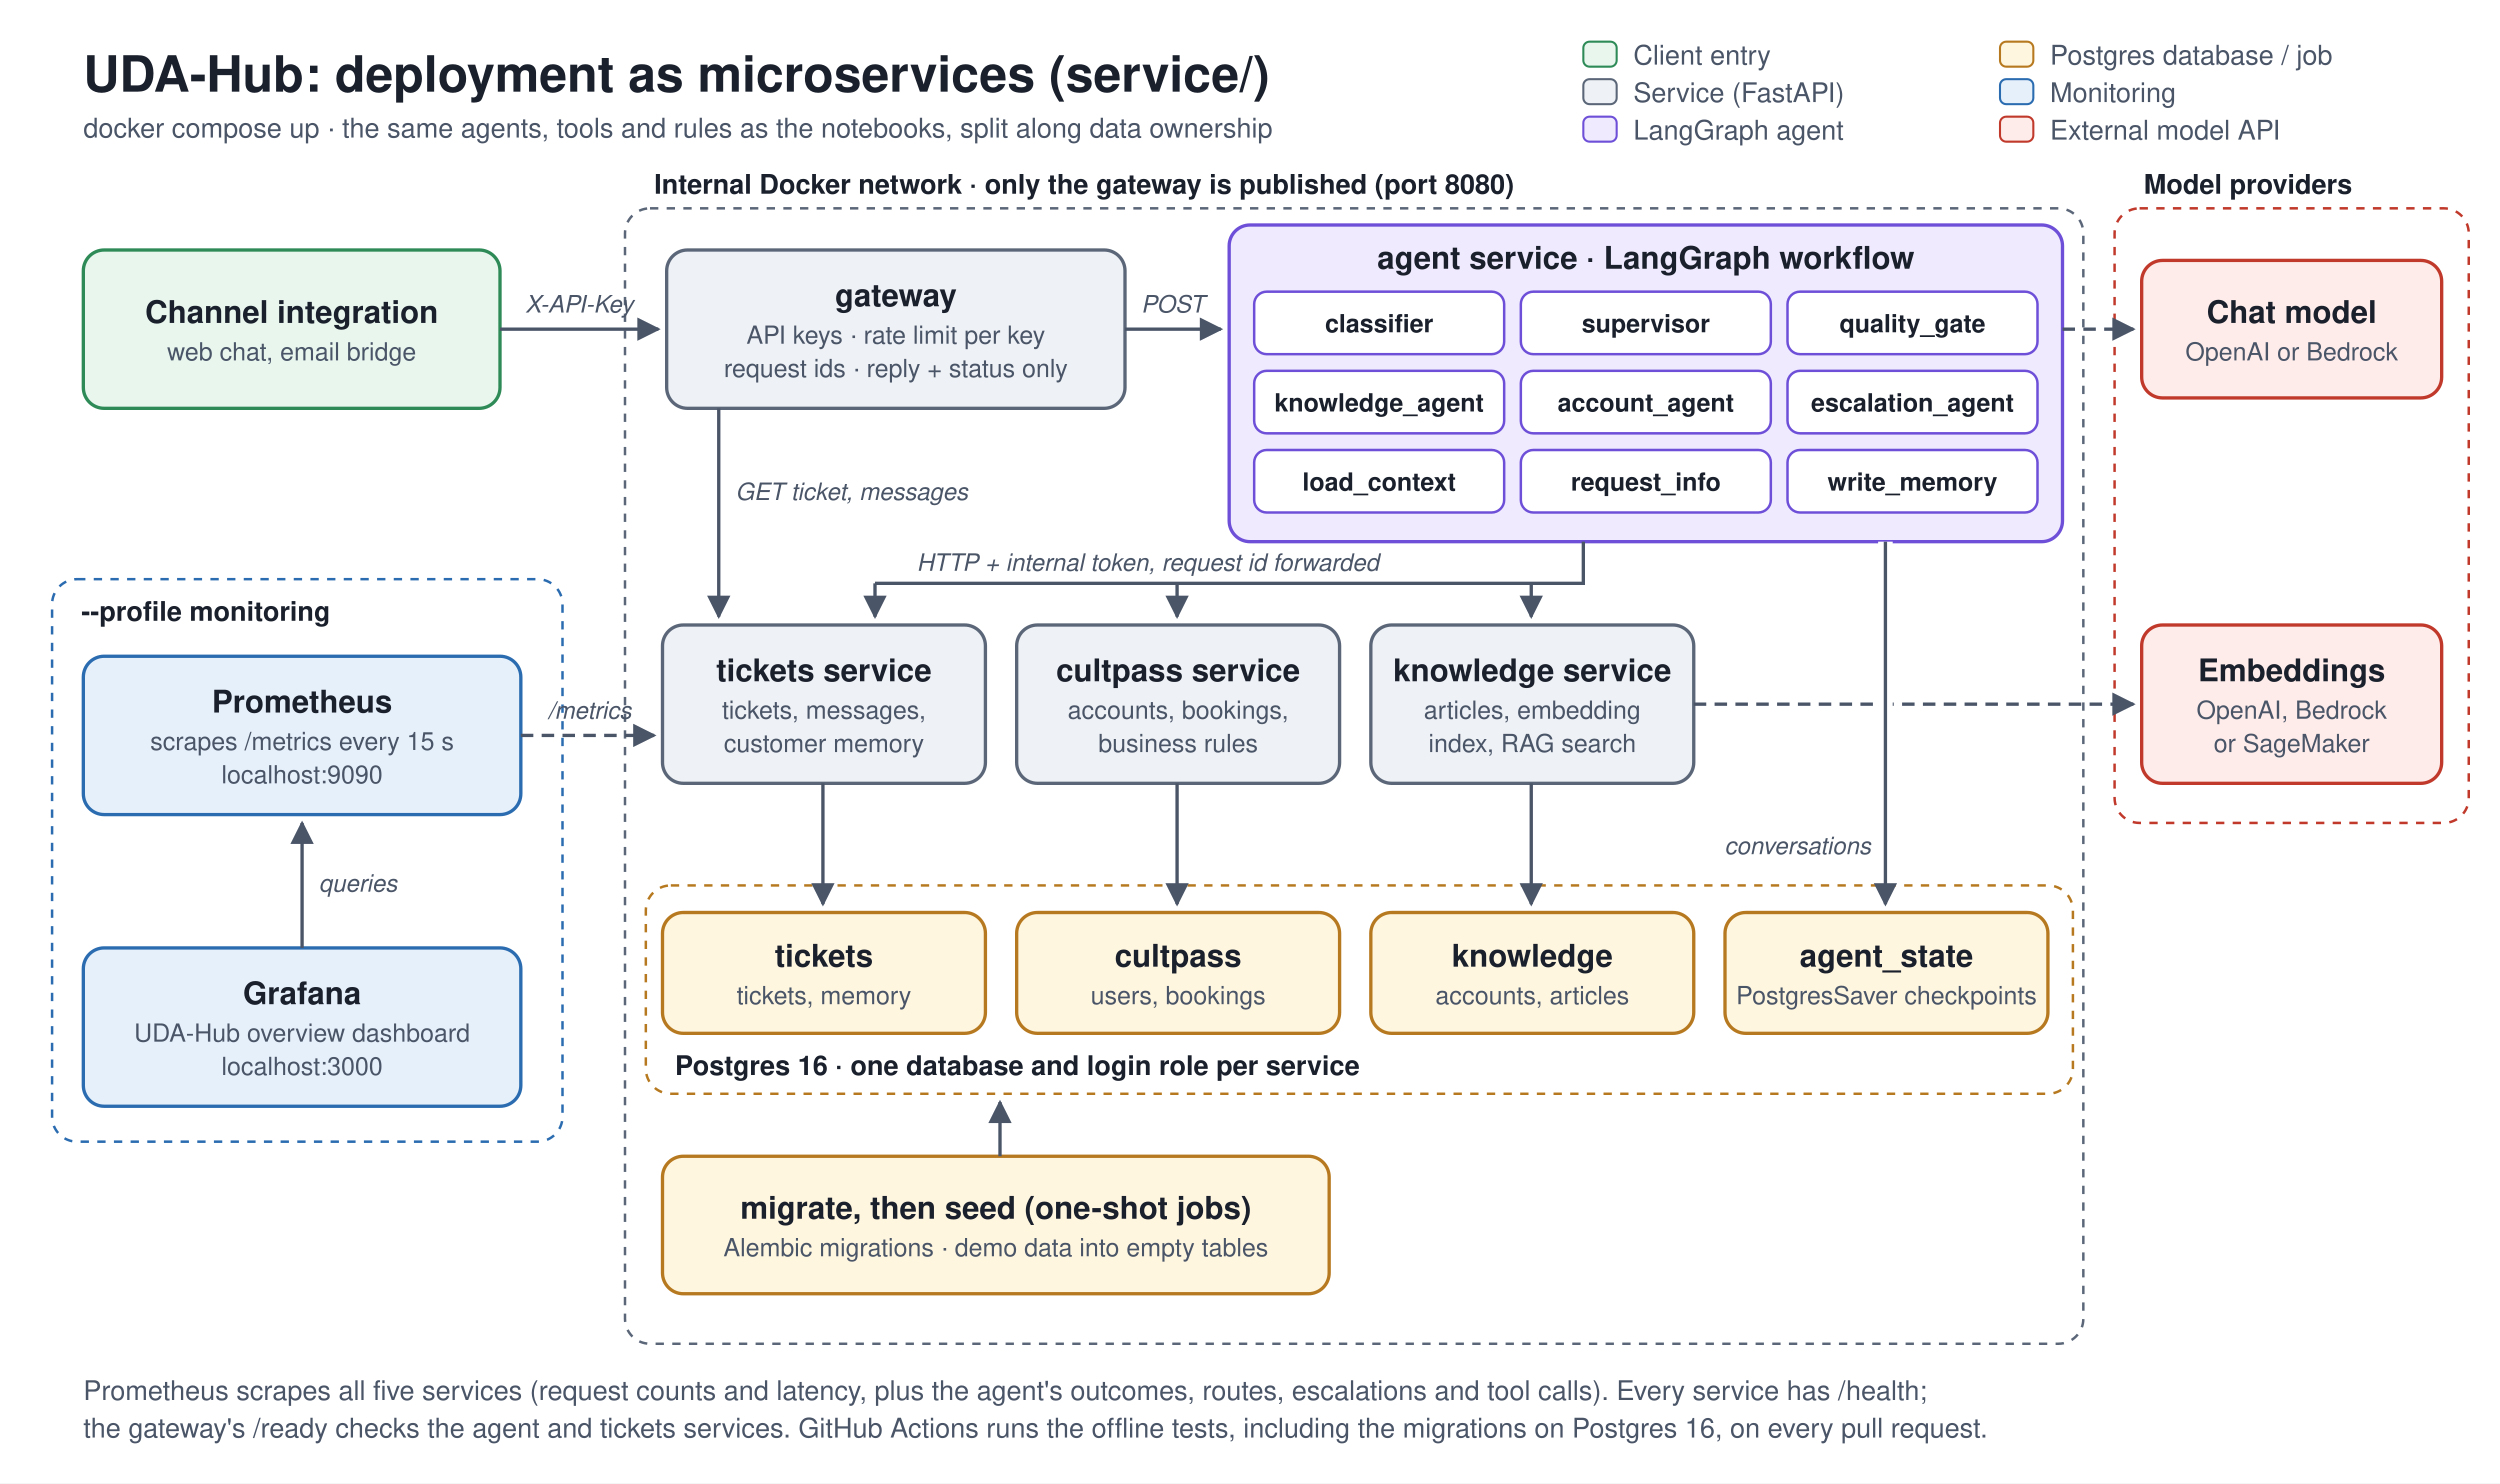
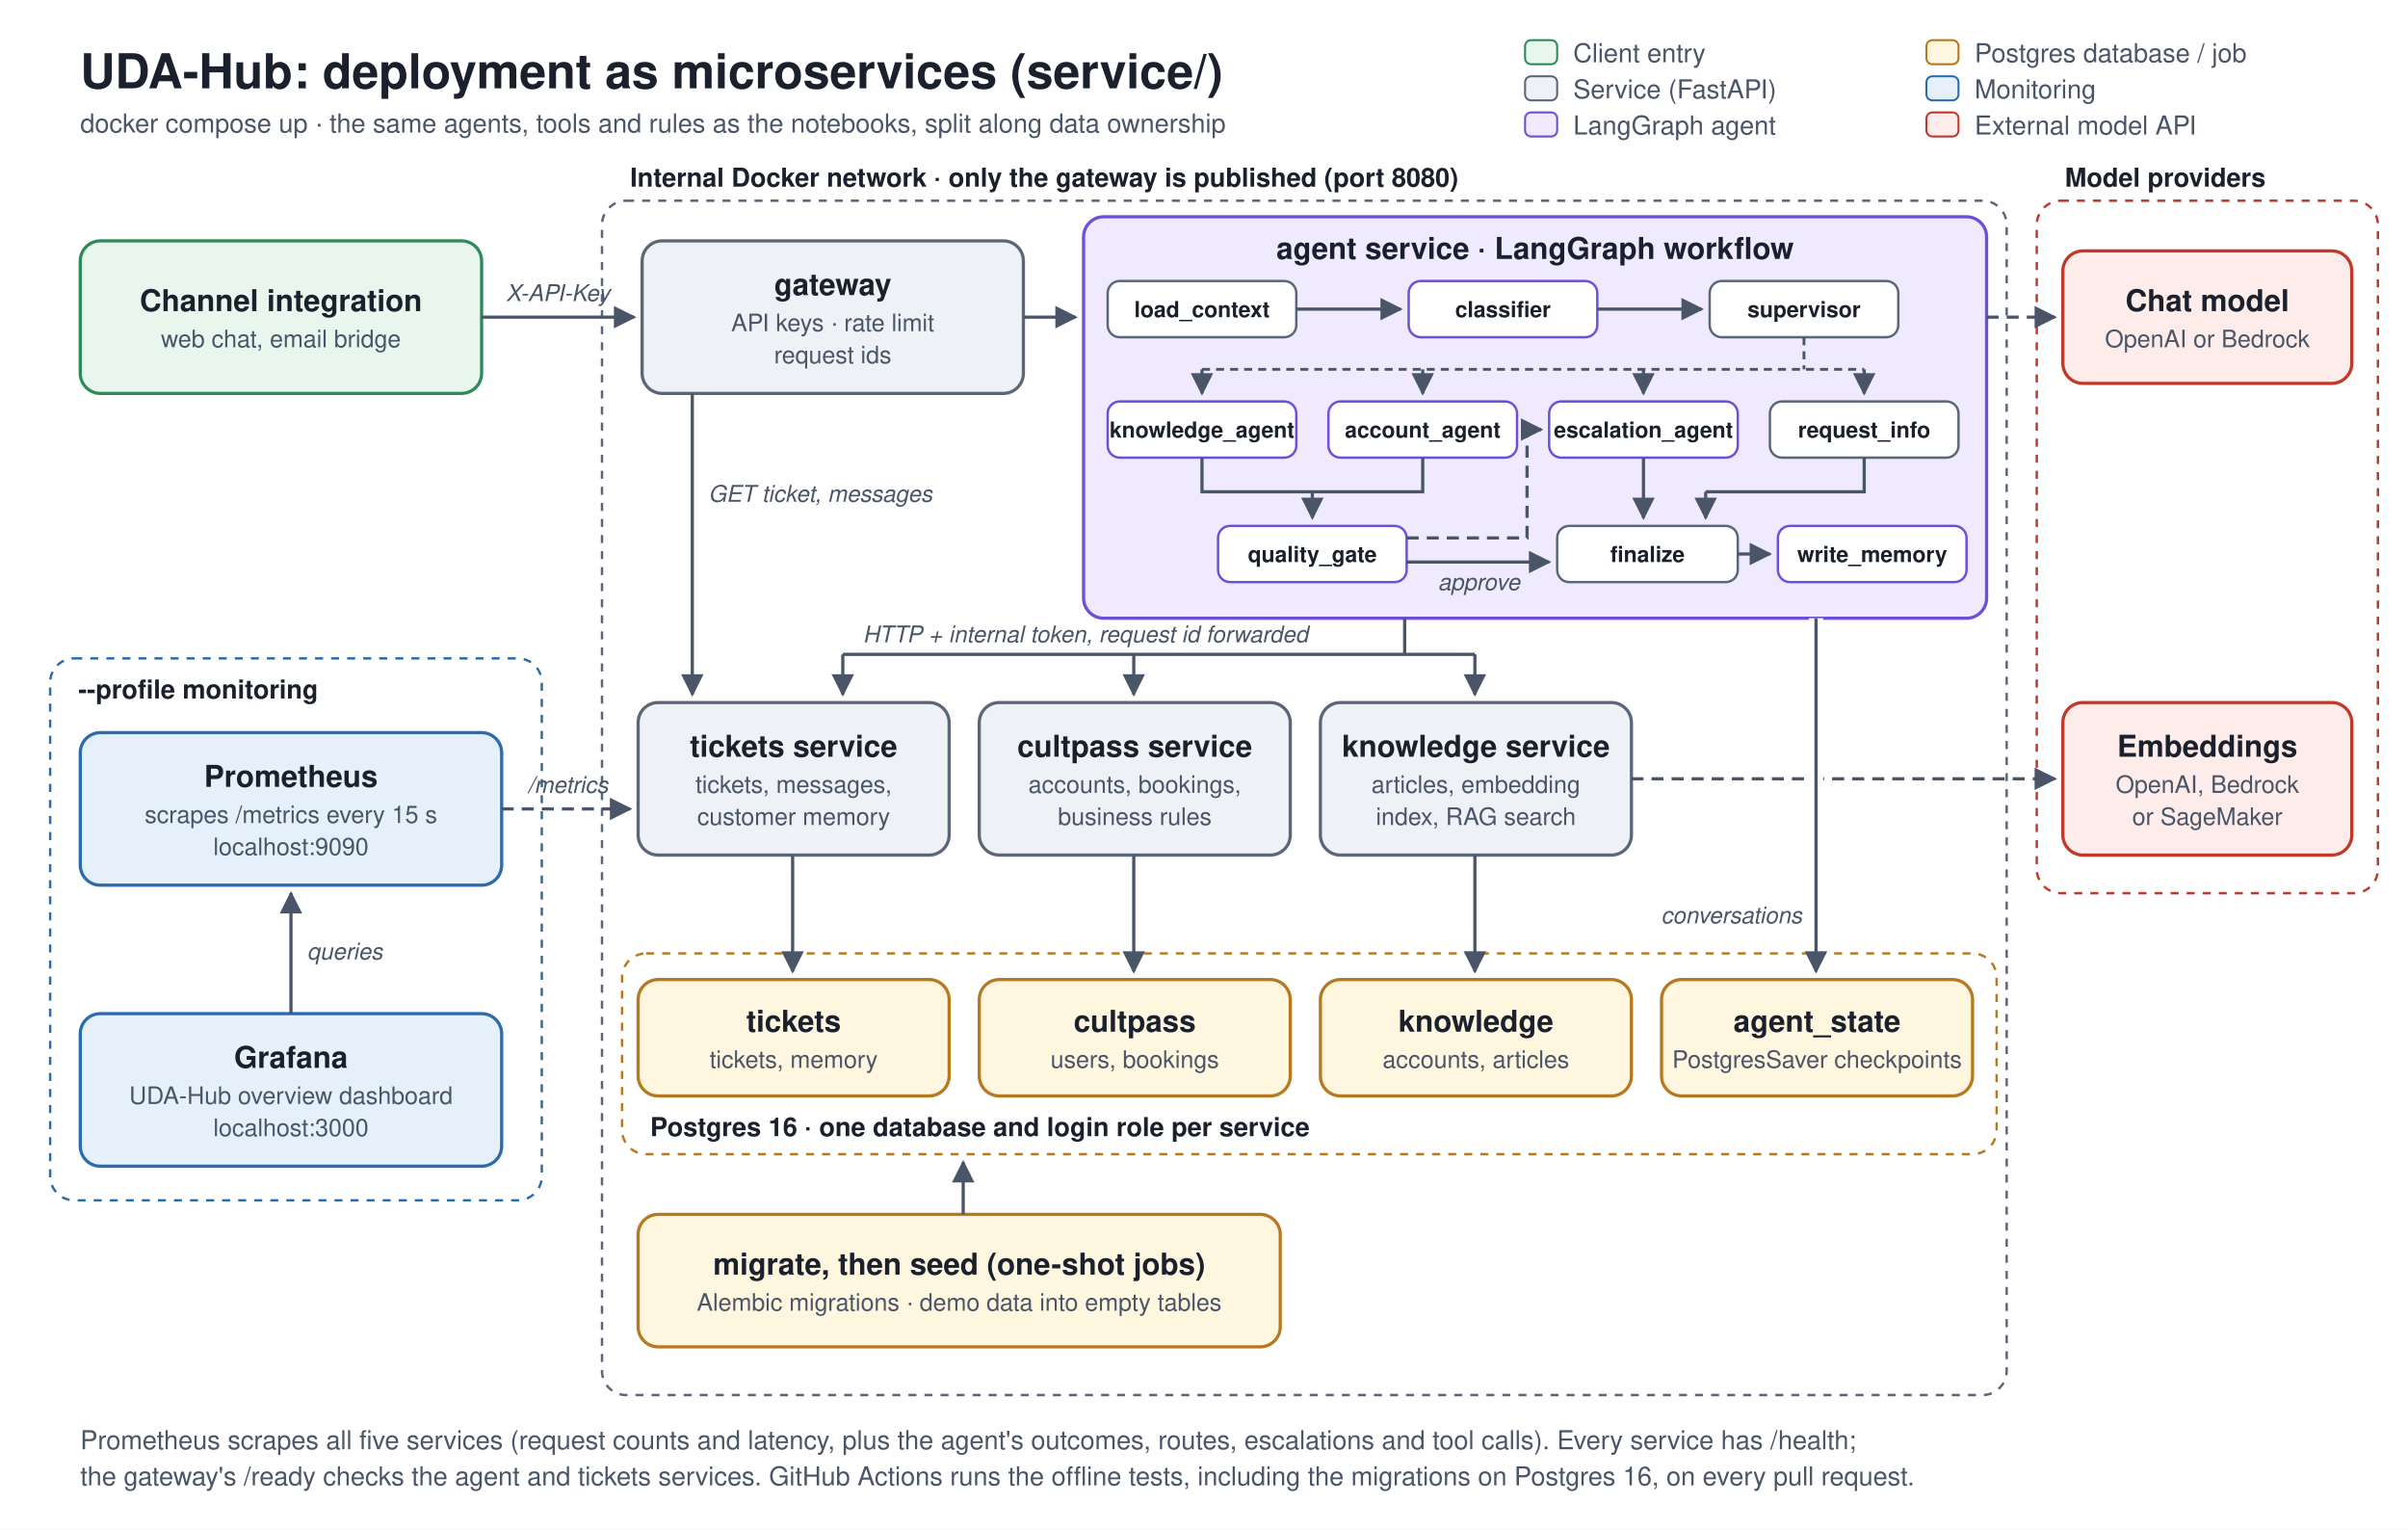
- <svg xmlns="http://www.w3.org/2000/svg" viewBox="0 0 1200 712" width="1200" height="712" font-family="-apple-system, Segoe UI, Helvetica, Arial, sans-serif">
+ <svg xmlns="http://www.w3.org/2000/svg" viewBox="0 0 1200 762" width="1200" height="762" font-family="-apple-system, Segoe UI, Helvetica, Arial, sans-serif">
  <defs>
    <marker id="arrow" viewBox="0 0 10 10" refX="9" refY="5" markerWidth="7" markerHeight="7" orient="auto-start-reverse">
      <path d="M0,0 L10,5 L0,10 z" fill="#4a5568" />
    </marker>
  </defs>
-   <style>.t{font-size:15px;font-weight:600;fill:#1a202c;text-anchor:middle}.s{font-size:12px;fill:#4a5568;text-anchor:middle}.l{font-size:11.5px;fill:#4a5568;font-style:italic}.h{font-size:24px;font-weight:700;fill:#1a202c}.sh{font-size:13px;fill:#4a5568}.ph{font-size:13px;font-weight:700;fill:#1a202c}</style>
-   <rect width="1200" height="712" fill="#ffffff" />
+   <style>.t{font-size:15px;font-weight:600;fill:#1a202c;text-anchor:middle}.s{font-size:12px;fill:#4a5568;text-anchor:middle}.l{font-size:11.5px;fill:#4a5568;font-style:italic}.h{font-size:24px;font-weight:700;fill:#1a202c}.sh{font-size:13px;fill:#4a5568}.ph{font-size:13px;font-weight:700;fill:#1a202c}.c{font-size:11px;font-weight:600;fill:#1a202c;text-anchor:middle}</style>
+   <rect width="1200" height="762" fill="#ffffff" />
  <text x="40" y="44" class="h">UDA-Hub: deployment as microservices (service/)</text>
  <text x="40" y="66" class="sh">docker compose up · the same agents, tools and rules as the notebooks, split along data ownership</text>
  <rect x="760" y="20" width="16" height="12" rx="3" fill="#e8f6ee" stroke="#2e8b57" />
  <text x="784" y="31" class="sh">Client entry</text>
  <rect x="760" y="38" width="16" height="12" rx="3" fill="#eef1f5" stroke="#5b6779" />
  <text x="784" y="49" class="sh">Service (FastAPI)</text>
  <rect x="760" y="56" width="16" height="12" rx="3" fill="#efeafe" stroke="#6d4fd8" />
  <text x="784" y="67" class="sh">LangGraph agent</text>
  <rect x="960" y="20" width="16" height="12" rx="3" fill="#fff6e0" stroke="#b7791f" />
  <text x="984" y="31" class="sh">Postgres database / job</text>
  <rect x="960" y="38" width="16" height="12" rx="3" fill="#e6f0fb" stroke="#2b6cb0" />
  <text x="984" y="49" class="sh">Monitoring</text>
  <rect x="960" y="56" width="16" height="12" rx="3" fill="#fdecea" stroke="#c0392b" />
  <text x="984" y="67" class="sh">External model API</text>
-   <rect x="300" y="100" width="700" height="545" rx="12" fill="none" stroke="#5b6779" stroke-width="1.2" stroke-dasharray="4 4" />
+   <rect x="300" y="100" width="700" height="595" rx="12" fill="none" stroke="#5b6779" stroke-width="1.2" stroke-dasharray="4 4" />
  <text x="314" y="93" class="ph">Internal Docker network · only the gateway is published (port 8080)</text>
-   <rect x="25" y="278" width="245" height="270" rx="12" fill="none" stroke="#2b6cb0" stroke-width="1.2" stroke-dasharray="4 4" />
-   <text x="39" y="298" class="ph">--profile monitoring</text>
-   <rect x="1015" y="100" width="170" height="295" rx="12" fill="none" stroke="#c0392b" stroke-width="1.2" stroke-dasharray="4 4" />
+   <rect x="25" y="328" width="245" height="270" rx="12" fill="none" stroke="#2b6cb0" stroke-width="1.2" stroke-dasharray="4 4" />
+   <text x="39" y="348" class="ph">--profile monitoring</text>
+   <rect x="1015" y="100" width="170" height="345" rx="12" fill="none" stroke="#c0392b" stroke-width="1.2" stroke-dasharray="4 4" />
  <text x="1029" y="93" class="ph">Model providers</text>
-   <rect x="310" y="425" width="685" height="100" rx="12" fill="none" stroke="#b7791f" stroke-width="1.2" stroke-dasharray="4 4" />
-   <text x="324" y="516" class="ph">Postgres 16 · one database and login role per service</text>
+   <rect x="310" y="475" width="685" height="100" rx="12" fill="none" stroke="#b7791f" stroke-width="1.2" stroke-dasharray="4 4" />
+   <text x="324" y="566" class="ph">Postgres 16 · one database and login role per service</text>
  <rect x="40" y="120" width="200" height="76" rx="10" fill="#e8f6ee" stroke="#2e8b57" stroke-width="1.6" />
  <text x="140.0" y="155.0" class="t">Channel integration</text>
  <text x="140.0" y="173.0" class="s">web chat, email bridge</text>
-   <rect x="320" y="120" width="220" height="76" rx="10" fill="#eef1f5" stroke="#5b6779" stroke-width="1.6" />
-   <text x="430.0" y="147.0" class="t">gateway</text>
-   <text x="430.0" y="165.0" class="s">API keys · rate limit per key</text>
-   <text x="430.0" y="181.0" class="s">request ids · reply + status only</text>
-   <rect x="590" y="108" width="400" height="152" rx="10" fill="#efeafe" stroke="#6d4fd8" stroke-width="1.6" />
-   <text x="790" y="129" class="t">agent service · LangGraph workflow</text>
-   <rect x="602" y="140" width="120" height="30" rx="6" fill="#ffffff" stroke="#6d4fd8" stroke-width="1.2" />
-   <text x="662" y="159.5" class="s" style="fill:#1a202c;font-weight:600">classifier</text>
-   <rect x="730" y="140" width="120" height="30" rx="6" fill="#ffffff" stroke="#6d4fd8" stroke-width="1.2" />
-   <text x="790" y="159.5" class="s" style="fill:#1a202c;font-weight:600">supervisor</text>
-   <rect x="858" y="140" width="120" height="30" rx="6" fill="#ffffff" stroke="#6d4fd8" stroke-width="1.2" />
-   <text x="918" y="159.5" class="s" style="fill:#1a202c;font-weight:600">quality_gate</text>
-   <rect x="602" y="178" width="120" height="30" rx="6" fill="#ffffff" stroke="#6d4fd8" stroke-width="1.2" />
-   <text x="662" y="197.5" class="s" style="fill:#1a202c;font-weight:600">knowledge_agent</text>
-   <rect x="730" y="178" width="120" height="30" rx="6" fill="#ffffff" stroke="#6d4fd8" stroke-width="1.2" />
-   <text x="790" y="197.5" class="s" style="fill:#1a202c;font-weight:600">account_agent</text>
-   <rect x="858" y="178" width="120" height="30" rx="6" fill="#ffffff" stroke="#6d4fd8" stroke-width="1.2" />
-   <text x="918" y="197.5" class="s" style="fill:#1a202c;font-weight:600">escalation_agent</text>
-   <rect x="602" y="216" width="120" height="30" rx="6" fill="#ffffff" stroke="#6d4fd8" stroke-width="1.2" />
-   <text x="662" y="235.5" class="s" style="fill:#1a202c;font-weight:600">load_context</text>
-   <rect x="730" y="216" width="120" height="30" rx="6" fill="#ffffff" stroke="#6d4fd8" stroke-width="1.2" />
-   <text x="790" y="235.5" class="s" style="fill:#1a202c;font-weight:600">request_info</text>
-   <rect x="858" y="216" width="120" height="30" rx="6" fill="#ffffff" stroke="#6d4fd8" stroke-width="1.2" />
-   <text x="918" y="235.5" class="s" style="fill:#1a202c;font-weight:600">write_memory</text>
+   <rect x="320" y="120" width="190" height="76" rx="10" fill="#eef1f5" stroke="#5b6779" stroke-width="1.6" />
+   <text x="415.0" y="147.0" class="t">gateway</text>
+   <text x="415.0" y="165.0" class="s">API keys · rate limit</text>
+   <text x="415.0" y="181.0" class="s">request ids</text>
+   <rect x="540" y="108" width="450" height="200" rx="10" fill="#efeafe" stroke="#6d4fd8" stroke-width="1.6" />
+   <text x="765" y="129" class="t">agent service · LangGraph workflow</text>
+   <rect x="552" y="140" width="94" height="28" rx="6" fill="#ffffff" stroke="#5b6779" stroke-width="1.2" />
+   <text x="599.0" y="158" class="c">load_context</text>
+   <rect x="702" y="140" width="94" height="28" rx="6" fill="#ffffff" stroke="#6d4fd8" stroke-width="1.2" />
+   <text x="749.0" y="158" class="c">classifier</text>
+   <rect x="852" y="140" width="94" height="28" rx="6" fill="#ffffff" stroke="#5b6779" stroke-width="1.2" />
+   <text x="899.0" y="158" class="c">supervisor</text>
+   <path d="M646 154 H698" fill="none" stroke="#4a5568" stroke-width="1.6" marker-end="url(#arrow)" />
+   <path d="M796 154 H848" fill="none" stroke="#4a5568" stroke-width="1.6" marker-end="url(#arrow)" />
+   <path d="M899 168 V184 M599 184 H929" fill="none" stroke="#4a5568" stroke-width="1.4" stroke-dasharray="4 3" />
+   <path d="M599 184 V196" fill="none" stroke="#4a5568" stroke-width="1.6" stroke-dasharray="6 4" marker-end="url(#arrow)" />
+   <path d="M709 184 V196" fill="none" stroke="#4a5568" stroke-width="1.6" stroke-dasharray="6 4" marker-end="url(#arrow)" />
+   <path d="M819 184 V196" fill="none" stroke="#4a5568" stroke-width="1.6" stroke-dasharray="6 4" marker-end="url(#arrow)" />
+   <path d="M929 184 V196" fill="none" stroke="#4a5568" stroke-width="1.6" stroke-dasharray="6 4" marker-end="url(#arrow)" />
+   <rect x="552" y="200" width="94" height="28" rx="6" fill="#ffffff" stroke="#6d4fd8" stroke-width="1.2" />
+   <text x="599.0" y="218" class="c">knowledge_agent</text>
+   <rect x="662" y="200" width="94" height="28" rx="6" fill="#ffffff" stroke="#6d4fd8" stroke-width="1.2" />
+   <text x="709.0" y="218" class="c">account_agent</text>
+   <rect x="772" y="200" width="94" height="28" rx="6" fill="#ffffff" stroke="#6d4fd8" stroke-width="1.2" />
+   <text x="819.0" y="218" class="c">escalation_agent</text>
+   <rect x="882" y="200" width="94" height="28" rx="6" fill="#ffffff" stroke="#5b6779" stroke-width="1.2" />
+   <text x="929.0" y="218" class="c">request_info</text>
+   <path d="M599 228 V245 H709 V228" fill="none" stroke="#4a5568" stroke-width="1.6" />
+   <path d="M654 245 V258" fill="none" stroke="#4a5568" stroke-width="1.6" marker-end="url(#arrow)" />
+   <rect x="607" y="262" width="94" height="28" rx="6" fill="#ffffff" stroke="#6d4fd8" stroke-width="1.2" />
+   <text x="654.0" y="280" class="c">quality_gate</text>
+   <rect x="776" y="262" width="90" height="28" rx="6" fill="#ffffff" stroke="#5b6779" stroke-width="1.2" />
+   <text x="821.0" y="280" class="c">finalize</text>
+   <rect x="886" y="262" width="94" height="28" rx="6" fill="#ffffff" stroke="#6d4fd8" stroke-width="1.2" />
+   <text x="933.0" y="280" class="c">write_memory</text>
+   <path d="M701 280 H772" fill="none" stroke="#4a5568" stroke-width="1.6" marker-end="url(#arrow)" />
+   <text x="737" y="294" class="l" text-anchor="middle">approve</text>
+   <path d="M701 268 H761 V214 H768" fill="none" stroke="#4a5568" stroke-width="1.6" stroke-dasharray="6 4" marker-end="url(#arrow)" />
+   <path d="M819 228 V258" fill="none" stroke="#4a5568" stroke-width="1.6" marker-end="url(#arrow)" />
+   <path d="M929 228 V245 H850" fill="none" stroke="#4a5568" stroke-width="1.6" />
+   <path d="M850 245 V258" fill="none" stroke="#4a5568" stroke-width="1.6" marker-end="url(#arrow)" />
+   <path d="M866 276 H882" fill="none" stroke="#4a5568" stroke-width="1.6" marker-end="url(#arrow)" />
  <rect x="1028" y="125" width="144" height="66" rx="10" fill="#fdecea" stroke="#c0392b" stroke-width="1.6" />
  <text x="1100.0" y="155.0" class="t">Chat model</text>
  <text x="1100.0" y="173.0" class="s">OpenAI or Bedrock</text>
-   <rect x="1028" y="300" width="144" height="76" rx="10" fill="#fdecea" stroke="#c0392b" stroke-width="1.6" />
-   <text x="1100.0" y="327.0" class="t">Embeddings</text>
-   <text x="1100.0" y="345.0" class="s">OpenAI, Bedrock</text>
-   <text x="1100.0" y="361.0" class="s">or SageMaker</text>
+   <rect x="1028" y="350" width="144" height="76" rx="10" fill="#fdecea" stroke="#c0392b" stroke-width="1.6" />
+   <text x="1100.0" y="377.0" class="t">Embeddings</text>
+   <text x="1100.0" y="395.0" class="s">OpenAI, Bedrock</text>
+   <text x="1100.0" y="411.0" class="s">or SageMaker</text>
  <path d="M240 158 H316" fill="none" stroke="#4a5568" stroke-width="1.6" marker-end="url(#arrow)" />
  <text x="278" y="150" class="l" text-anchor="middle">X-API-Key</text>
-   <path d="M540 158 H586" fill="none" stroke="#4a5568" stroke-width="1.6" marker-end="url(#arrow)" />
-   <text x="563" y="150" class="l" text-anchor="middle">POST</text>
+   <path d="M510 158 H536" fill="none" stroke="#4a5568" stroke-width="1.6" marker-end="url(#arrow)" />
  <path d="M990 158 H1024" fill="none" stroke="#4a5568" stroke-width="1.6" stroke-dasharray="6 4" marker-end="url(#arrow)" />
-   <rect x="318" y="300" width="155" height="76" rx="10" fill="#eef1f5" stroke="#5b6779" stroke-width="1.6" />
-   <text x="395.5" y="327.0" class="t">tickets service</text>
-   <text x="395.5" y="345.0" class="s">tickets, messages,</text>
-   <text x="395.5" y="361.0" class="s">customer memory</text>
-   <rect x="488" y="300" width="155" height="76" rx="10" fill="#eef1f5" stroke="#5b6779" stroke-width="1.6" />
-   <text x="565.5" y="327.0" class="t">cultpass service</text>
-   <text x="565.5" y="345.0" class="s">accounts, bookings,</text>
-   <text x="565.5" y="361.0" class="s">business rules</text>
-   <rect x="658" y="300" width="155" height="76" rx="10" fill="#eef1f5" stroke="#5b6779" stroke-width="1.6" />
-   <text x="735.5" y="327.0" class="t">knowledge service</text>
-   <text x="735.5" y="345.0" class="s">articles, embedding</text>
-   <text x="735.5" y="361.0" class="s">index, RAG search</text>
-   <path d="M345 196 V296" fill="none" stroke="#4a5568" stroke-width="1.6" marker-end="url(#arrow)" />
-   <text x="353" y="240" class="l" text-anchor="start">GET ticket, messages</text>
-   <path d="M760 260 V280 H420" fill="none" stroke="#4a5568" stroke-width="1.6" />
-   <path d="M420 280 V296" fill="none" stroke="#4a5568" stroke-width="1.6" marker-end="url(#arrow)" />
-   <path d="M565 280 V296" fill="none" stroke="#4a5568" stroke-width="1.6" marker-end="url(#arrow)" />
-   <path d="M735 280 V296" fill="none" stroke="#4a5568" stroke-width="1.6" marker-end="url(#arrow)" />
-   <text x="440" y="274" class="l" text-anchor="start">HTTP + internal token, request id forwarded</text>
-   <path d="M813 338 H1024" fill="none" stroke="#4a5568" stroke-width="1.6" stroke-dasharray="6 4" marker-end="url(#arrow)" />
-   <rect x="318" y="438" width="155" height="58" rx="10" fill="#fff6e0" stroke="#b7791f" stroke-width="1.6" />
-   <text x="395.5" y="464.0" class="t">tickets</text>
-   <text x="395.5" y="482.0" class="s">tickets, memory</text>
-   <rect x="488" y="438" width="155" height="58" rx="10" fill="#fff6e0" stroke="#b7791f" stroke-width="1.6" />
-   <text x="565.5" y="464.0" class="t">cultpass</text>
-   <text x="565.5" y="482.0" class="s">users, bookings</text>
-   <rect x="658" y="438" width="155" height="58" rx="10" fill="#fff6e0" stroke="#b7791f" stroke-width="1.6" />
-   <text x="735.5" y="464.0" class="t">knowledge</text>
-   <text x="735.5" y="482.0" class="s">accounts, articles</text>
-   <rect x="828" y="438" width="155" height="58" rx="10" fill="#fff6e0" stroke="#b7791f" stroke-width="1.6" />
-   <text x="905.5" y="464.0" class="t">agent_state</text>
-   <text x="905.5" y="482.0" class="s">PostgresSaver checkpoints</text>
-   <path d="M395 376 V434" fill="none" stroke="#4a5568" stroke-width="1.6" marker-end="url(#arrow)" />
-   <path d="M565 376 V434" fill="none" stroke="#4a5568" stroke-width="1.6" marker-end="url(#arrow)" />
-   <path d="M735 376 V434" fill="none" stroke="#4a5568" stroke-width="1.6" marker-end="url(#arrow)" />
-   <path d="M905 260 V434" fill="none" stroke="#ffffff" stroke-width="7" />
-   <path d="M905 260 V434" fill="none" stroke="#4a5568" stroke-width="1.6" marker-end="url(#arrow)" />
-   <text x="898" y="410" class="l" text-anchor="end">conversations</text>
-   <rect x="318" y="555" width="320" height="66" rx="10" fill="#fff6e0" stroke="#b7791f" stroke-width="1.6" />
-   <text x="478.0" y="585.0" class="t">migrate, then seed (one-shot jobs)</text>
-   <text x="478.0" y="603.0" class="s">Alembic migrations · demo data into empty tables</text>
-   <path d="M480 555 V529" fill="none" stroke="#4a5568" stroke-width="1.6" marker-end="url(#arrow)" />
-   <rect x="40" y="315" width="210" height="76" rx="10" fill="#e6f0fb" stroke="#2b6cb0" stroke-width="1.6" />
-   <text x="145.0" y="342.0" class="t">Prometheus</text>
-   <text x="145.0" y="360.0" class="s">scrapes /metrics every 15 s</text>
-   <text x="145.0" y="376.0" class="s">localhost:9090</text>
-   <rect x="40" y="455" width="210" height="76" rx="10" fill="#e6f0fb" stroke="#2b6cb0" stroke-width="1.6" />
-   <text x="145.0" y="482.0" class="t">Grafana</text>
-   <text x="145.0" y="500.0" class="s">UDA-Hub overview dashboard</text>
-   <text x="145.0" y="516.0" class="s">localhost:3000</text>
-   <path d="M250 353 H314" fill="none" stroke="#4a5568" stroke-width="1.6" stroke-dasharray="6 4" marker-end="url(#arrow)" />
-   <text x="283" y="345" class="l" text-anchor="middle">/metrics</text>
-   <path d="M145 455 V395" fill="none" stroke="#4a5568" stroke-width="1.6" marker-end="url(#arrow)" />
-   <text x="153" y="428" class="l" text-anchor="start">queries</text>
-   <text x="40" y="672" class="sh">Prometheus scrapes all five services (request counts and latency, plus the agent's outcomes, routes, escalations and tool calls). Every service has /health;</text>
-   <text x="40" y="690" class="sh">the gateway's /ready checks the agent and tickets services. GitHub Actions runs the offline tests, including the migrations on Postgres 16, on every pull request.</text>
+   <rect x="318" y="350" width="155" height="76" rx="10" fill="#eef1f5" stroke="#5b6779" stroke-width="1.6" />
+   <text x="395.5" y="377.0" class="t">tickets service</text>
+   <text x="395.5" y="395.0" class="s">tickets, messages,</text>
+   <text x="395.5" y="411.0" class="s">customer memory</text>
+   <rect x="488" y="350" width="155" height="76" rx="10" fill="#eef1f5" stroke="#5b6779" stroke-width="1.6" />
+   <text x="565.5" y="377.0" class="t">cultpass service</text>
+   <text x="565.5" y="395.0" class="s">accounts, bookings,</text>
+   <text x="565.5" y="411.0" class="s">business rules</text>
+   <rect x="658" y="350" width="155" height="76" rx="10" fill="#eef1f5" stroke="#5b6779" stroke-width="1.6" />
+   <text x="735.5" y="377.0" class="t">knowledge service</text>
+   <text x="735.5" y="395.0" class="s">articles, embedding</text>
+   <text x="735.5" y="411.0" class="s">index, RAG search</text>
+   <path d="M345 196 V346" fill="none" stroke="#4a5568" stroke-width="1.6" marker-end="url(#arrow)" />
+   <text x="353" y="250" class="l" text-anchor="start">GET ticket, messages</text>
+   <path d="M700 308 V326" fill="none" stroke="#4a5568" stroke-width="1.6" />
+   <path d="M735 326 H420" fill="none" stroke="#4a5568" stroke-width="1.6" />
+   <path d="M420 326 V346" fill="none" stroke="#4a5568" stroke-width="1.6" marker-end="url(#arrow)" />
+   <path d="M565 326 V346" fill="none" stroke="#4a5568" stroke-width="1.6" marker-end="url(#arrow)" />
+   <path d="M735 326 V346" fill="none" stroke="#4a5568" stroke-width="1.6" marker-end="url(#arrow)" />
+   <text x="430" y="320" class="l" text-anchor="start">HTTP + internal token, request id forwarded</text>
+   <path d="M813 388 H1024" fill="none" stroke="#4a5568" stroke-width="1.6" stroke-dasharray="6 4" marker-end="url(#arrow)" />
+   <rect x="318" y="488" width="155" height="58" rx="10" fill="#fff6e0" stroke="#b7791f" stroke-width="1.6" />
+   <text x="395.5" y="514.0" class="t">tickets</text>
+   <text x="395.5" y="532.0" class="s">tickets, memory</text>
+   <rect x="488" y="488" width="155" height="58" rx="10" fill="#fff6e0" stroke="#b7791f" stroke-width="1.6" />
+   <text x="565.5" y="514.0" class="t">cultpass</text>
+   <text x="565.5" y="532.0" class="s">users, bookings</text>
+   <rect x="658" y="488" width="155" height="58" rx="10" fill="#fff6e0" stroke="#b7791f" stroke-width="1.6" />
+   <text x="735.5" y="514.0" class="t">knowledge</text>
+   <text x="735.5" y="532.0" class="s">accounts, articles</text>
+   <rect x="828" y="488" width="155" height="58" rx="10" fill="#fff6e0" stroke="#b7791f" stroke-width="1.6" />
+   <text x="905.5" y="514.0" class="t">agent_state</text>
+   <text x="905.5" y="532.0" class="s">PostgresSaver checkpoints</text>
+   <path d="M395 426 V484" fill="none" stroke="#4a5568" stroke-width="1.6" marker-end="url(#arrow)" />
+   <path d="M565 426 V484" fill="none" stroke="#4a5568" stroke-width="1.6" marker-end="url(#arrow)" />
+   <path d="M735 426 V484" fill="none" stroke="#4a5568" stroke-width="1.6" marker-end="url(#arrow)" />
+   <path d="M905 308 V484" fill="none" stroke="#ffffff" stroke-width="7" />
+   <path d="M905 308 V484" fill="none" stroke="#4a5568" stroke-width="1.6" marker-end="url(#arrow)" />
+   <text x="898" y="460" class="l" text-anchor="end">conversations</text>
+   <rect x="318" y="605" width="320" height="66" rx="10" fill="#fff6e0" stroke="#b7791f" stroke-width="1.6" />
+   <text x="478.0" y="635.0" class="t">migrate, then seed (one-shot jobs)</text>
+   <text x="478.0" y="653.0" class="s">Alembic migrations · demo data into empty tables</text>
+   <path d="M480 605 V579" fill="none" stroke="#4a5568" stroke-width="1.6" marker-end="url(#arrow)" />
+   <rect x="40" y="365" width="210" height="76" rx="10" fill="#e6f0fb" stroke="#2b6cb0" stroke-width="1.6" />
+   <text x="145.0" y="392.0" class="t">Prometheus</text>
+   <text x="145.0" y="410.0" class="s">scrapes /metrics every 15 s</text>
+   <text x="145.0" y="426.0" class="s">localhost:9090</text>
+   <rect x="40" y="505" width="210" height="76" rx="10" fill="#e6f0fb" stroke="#2b6cb0" stroke-width="1.6" />
+   <text x="145.0" y="532.0" class="t">Grafana</text>
+   <text x="145.0" y="550.0" class="s">UDA-Hub overview dashboard</text>
+   <text x="145.0" y="566.0" class="s">localhost:3000</text>
+   <path d="M250 403 H314" fill="none" stroke="#4a5568" stroke-width="1.6" stroke-dasharray="6 4" marker-end="url(#arrow)" />
+   <text x="283" y="395" class="l" text-anchor="middle">/metrics</text>
+   <path d="M145 505 V445" fill="none" stroke="#4a5568" stroke-width="1.6" marker-end="url(#arrow)" />
+   <text x="153" y="478" class="l" text-anchor="start">queries</text>
+   <text x="40" y="722" class="sh">Prometheus scrapes all five services (request counts and latency, plus the agent's outcomes, routes, escalations and tool calls). Every service has /health;</text>
+   <text x="40" y="740" class="sh">the gateway's /ready checks the agent and tickets services. GitHub Actions runs the offline tests, including the migrations on Postgres 16, on every pull request.</text>
</svg>
